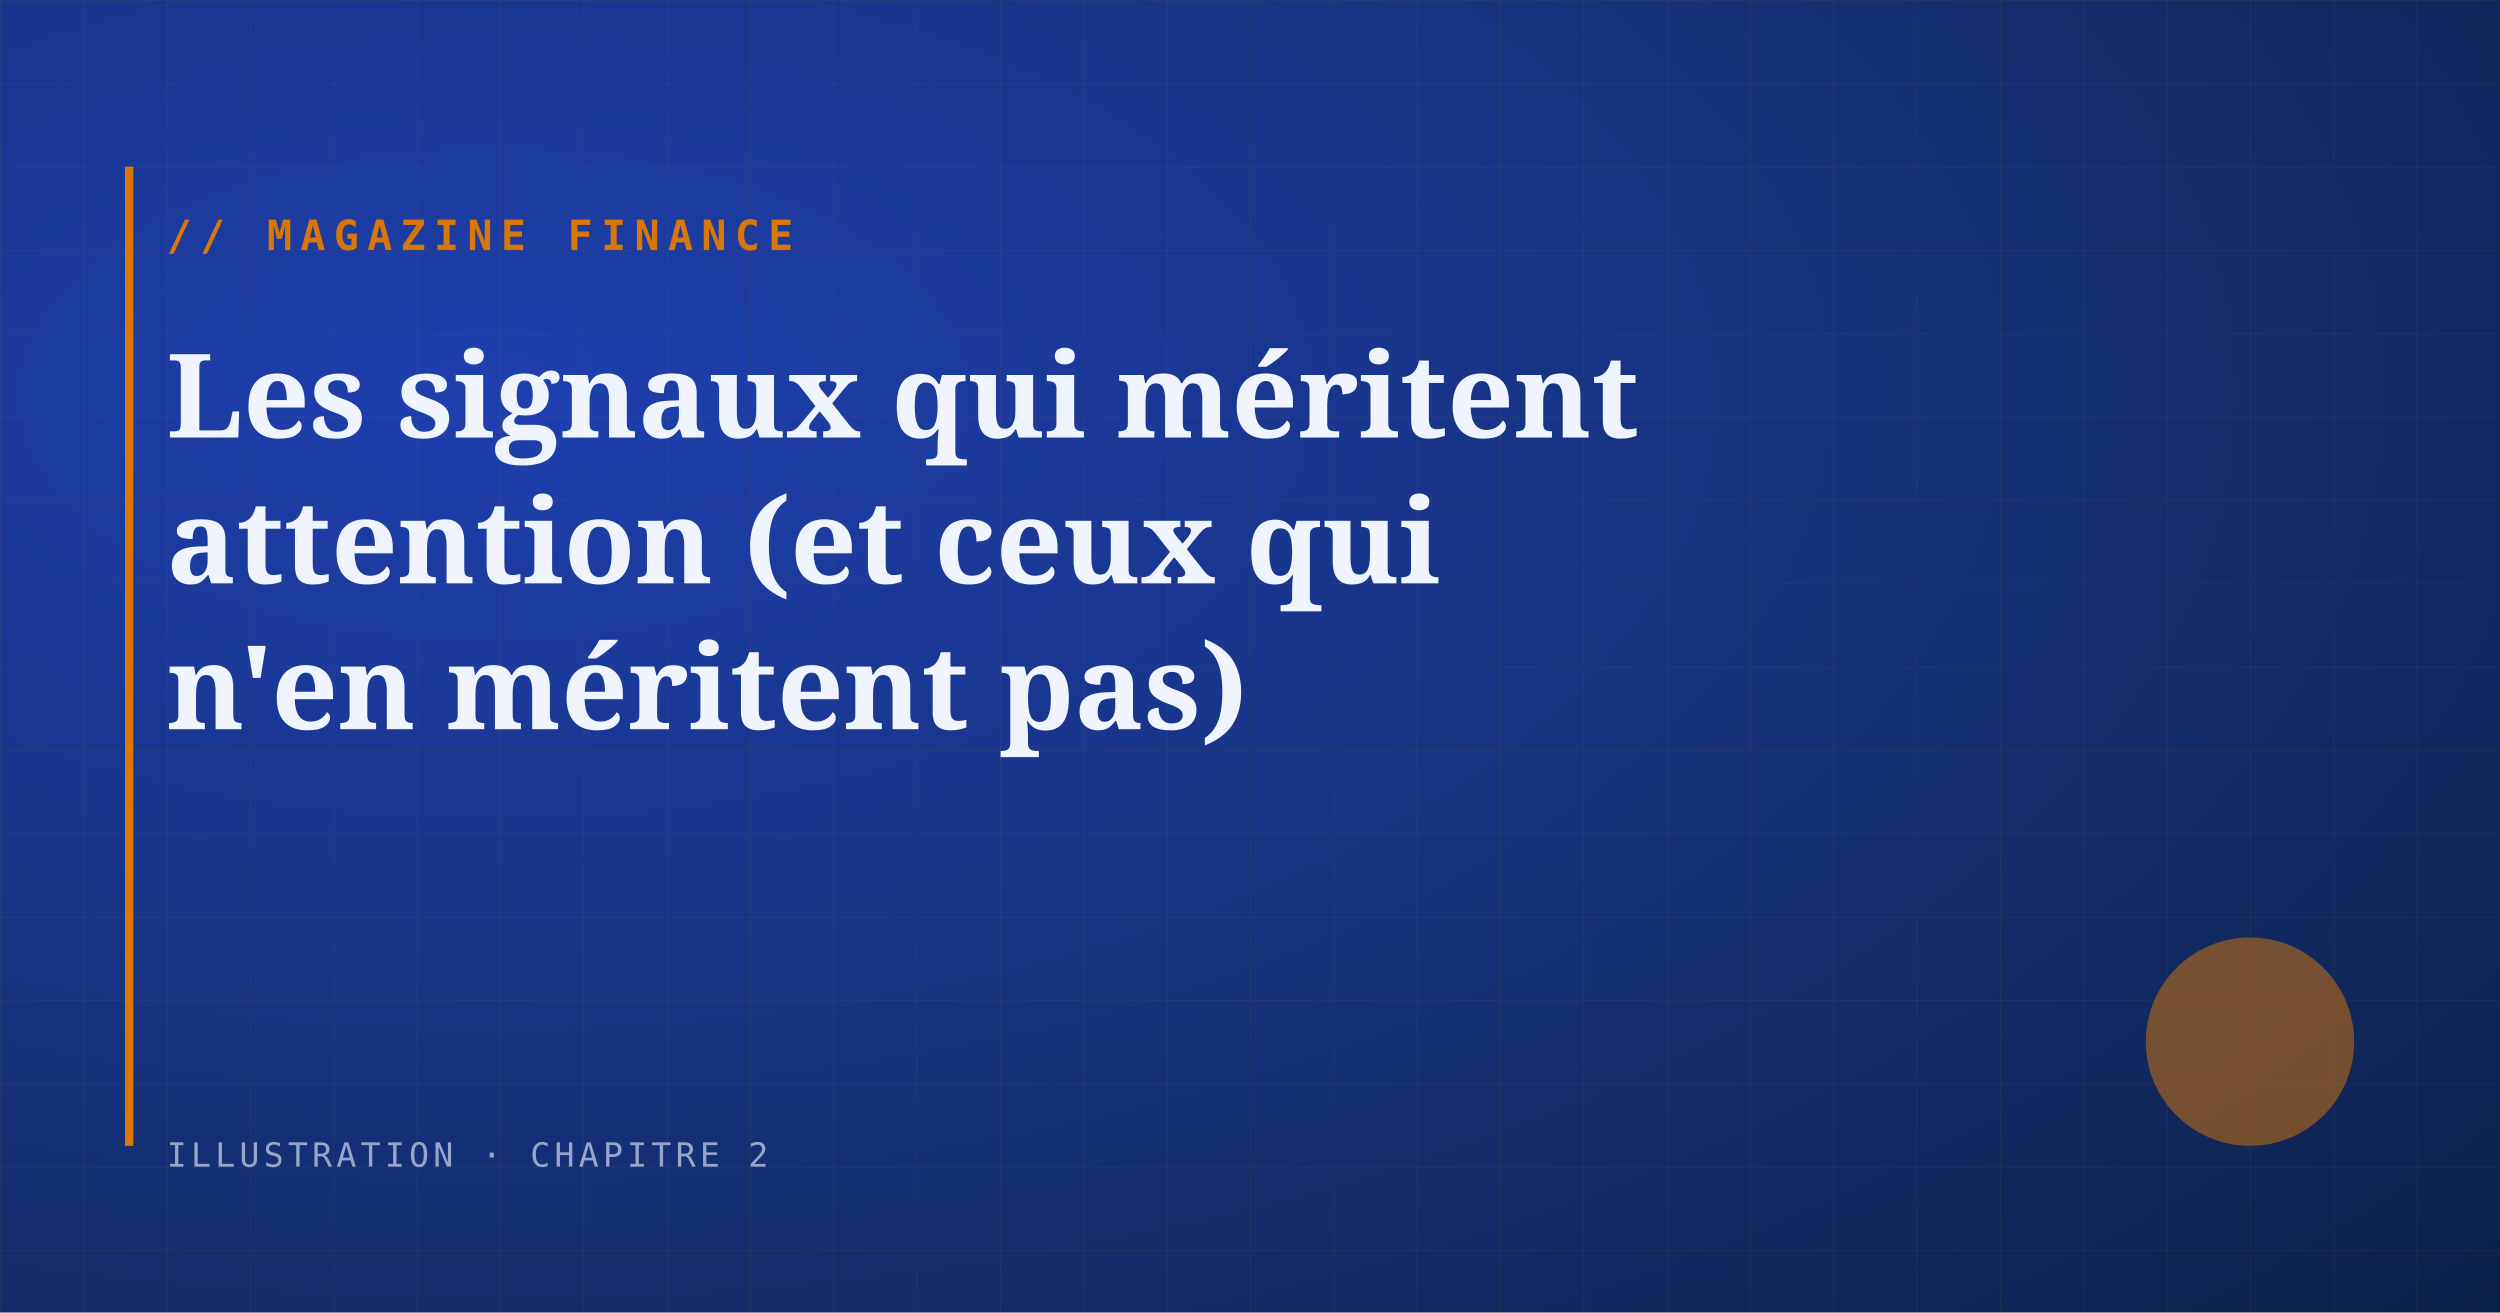
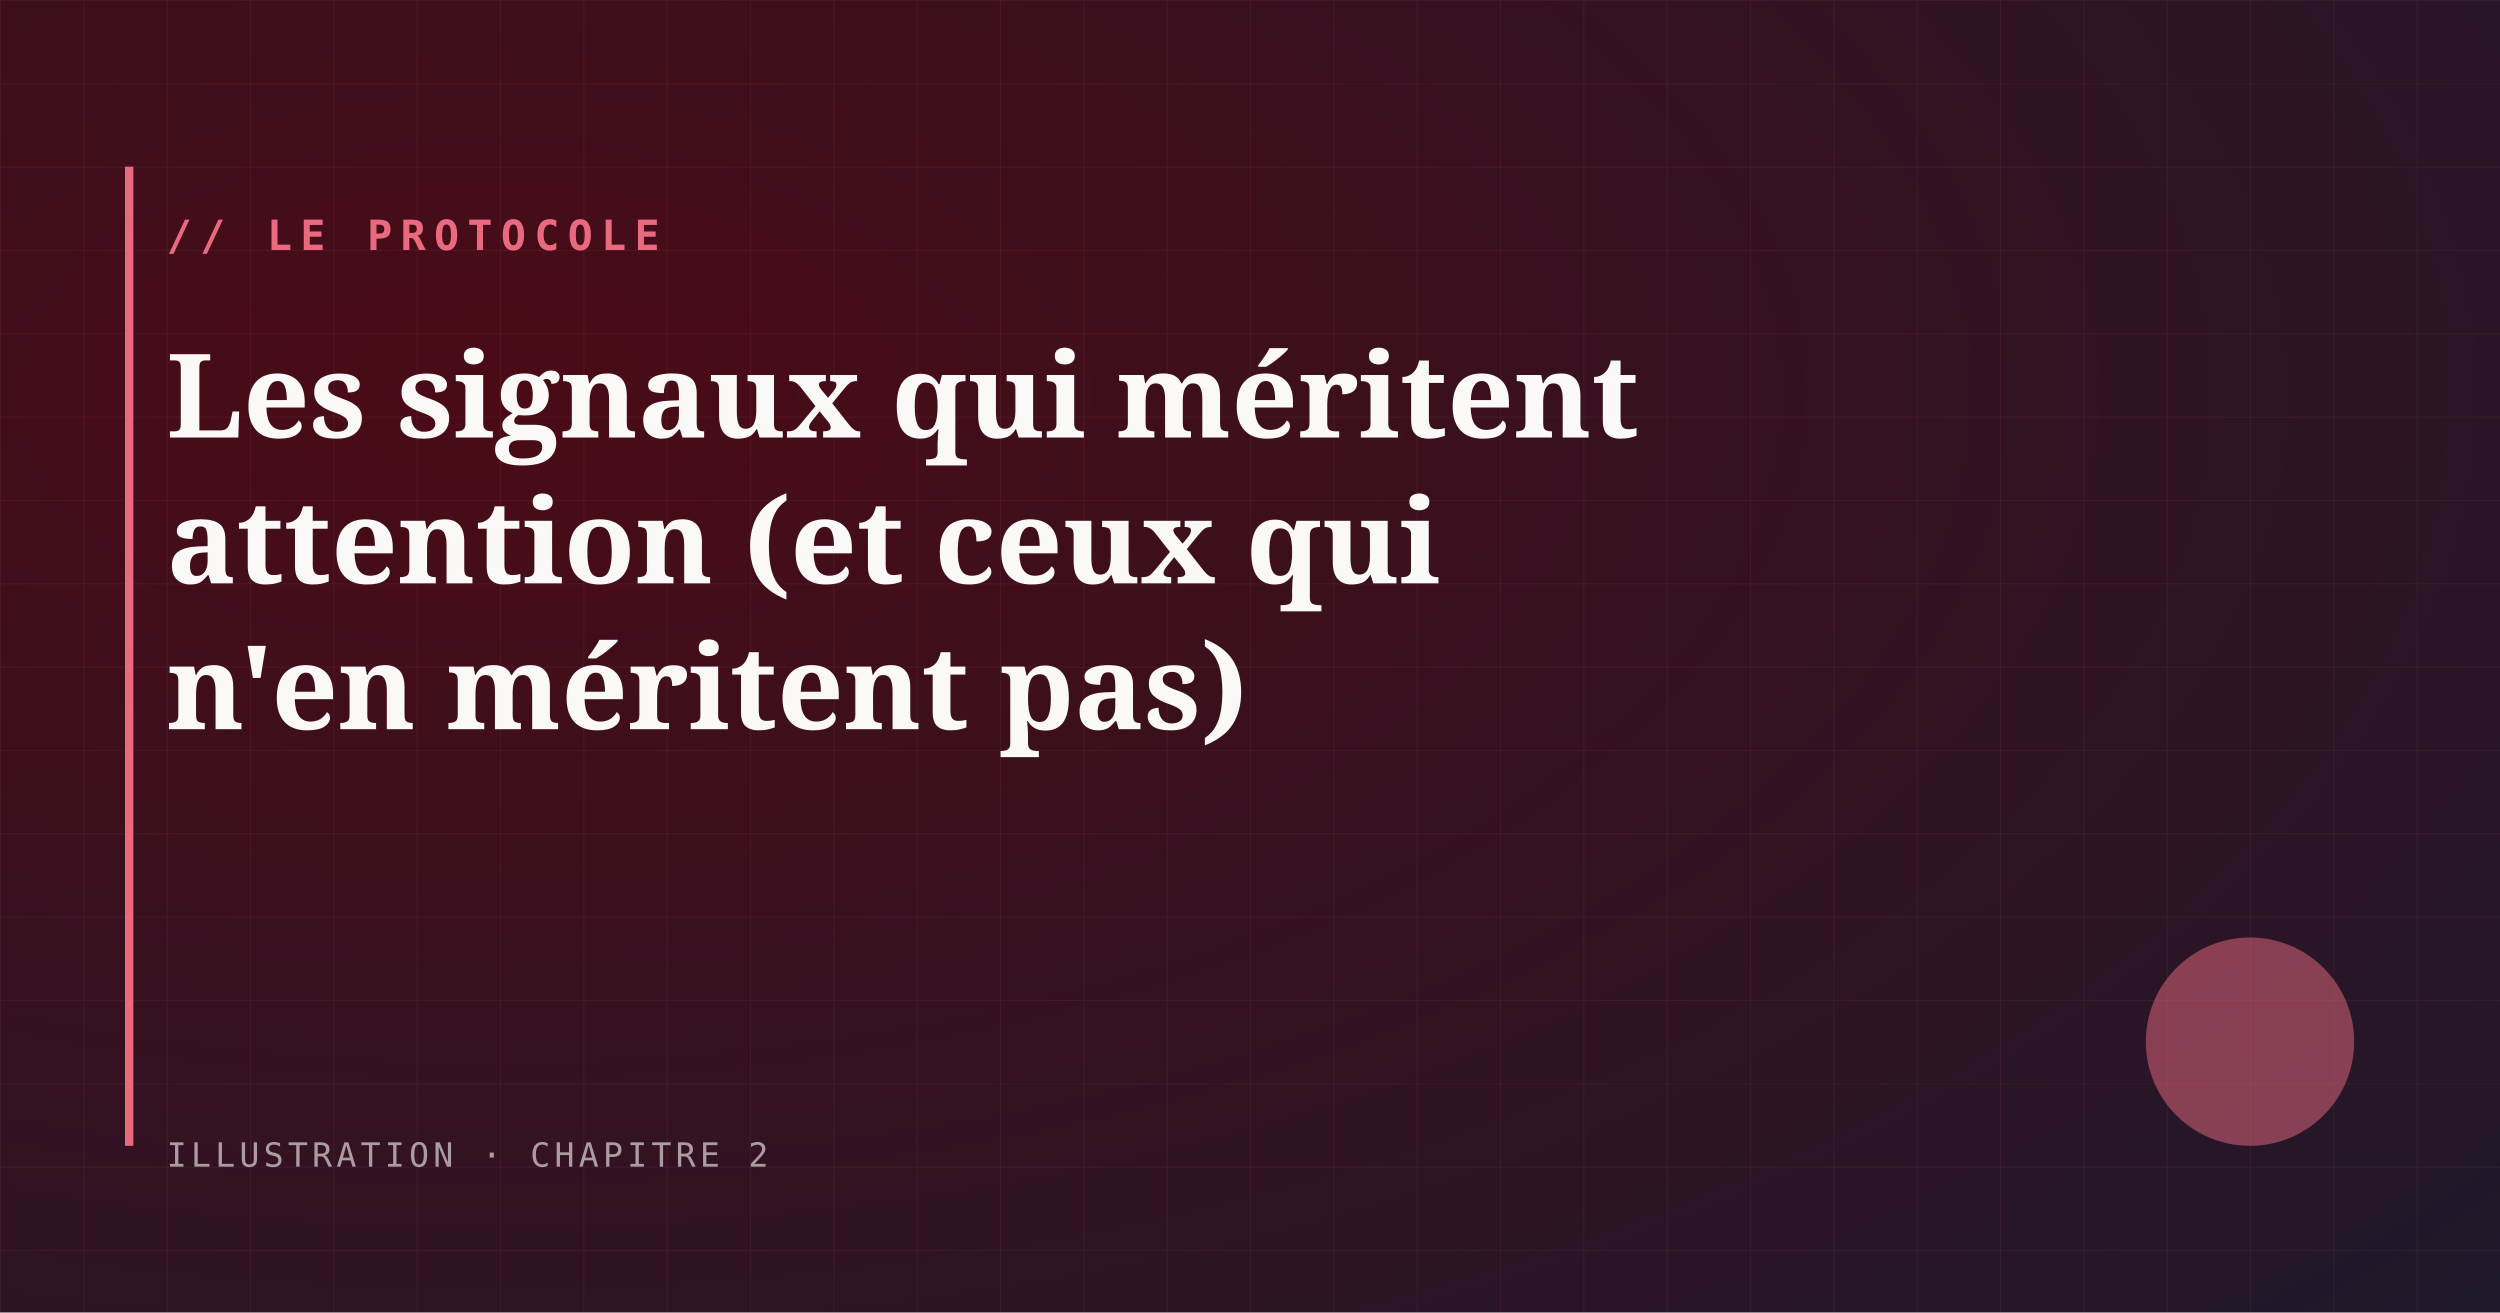
<svg xmlns="http://www.w3.org/2000/svg" viewBox="0 0 1200 630" width="1200" height="630">
  <defs>
    <radialGradient id="bg" cx="20%" cy="30%" r="120%">
-       <stop offset="0%" stop-color="#1e40af" />
-       <stop offset="100%" stop-color="#0a1d3a" />
+       <stop offset="0%" stop-color="#4a0b16" />
+       <stop offset="100%" stop-color="#1A1A2E" />
    </radialGradient>
  </defs>
  <rect width="1200" height="630" fill="url(#bg)" />
  <defs>
    <pattern id="grid" width="40" height="40" patternUnits="userSpaceOnUse">
-       <path d="M 40 0 L 0 0 0 40" fill="none" stroke="#d97706" stroke-width="0.5" opacity="0.15" />
+       <path d="M 40 0 L 0 0 0 40" fill="none" stroke="#e96a7f" stroke-width="0.5" opacity="0.15" />
    </pattern>
  </defs>
  <rect width="1200" height="630" fill="url(#grid)" />
-   <rect x="60" y="80" width="4" height="470" fill="#d97706" />
-   <circle cx="1080" cy="500" r="50" fill="#d97706" opacity="0.5" />
-   <text x="80" y="120" font-family="ui-monospace, monospace" font-size="20" font-weight="600" letter-spacing="4" fill="#d97706">// MAGAZINE FINANCE</text>
-   <text x="80" y="210" font-family="Georgia, serif" font-size="56" font-weight="bold" fill="#f0f4ff">Les signaux qui méritent</text>
-   <text x="80" y="280" font-family="Georgia, serif" font-size="56" font-weight="bold" fill="#f0f4ff">attention (et ceux qui</text>
-   <text x="80" y="350" font-family="Georgia, serif" font-size="56" font-weight="bold" fill="#f0f4ff">n'en méritent pas)</text>
-   <text x="80" y="560" font-family="ui-monospace, monospace" font-size="16" letter-spacing="2" fill="#f0f4ff" opacity="0.6">ILLUSTRATION · CHAPITRE 2</text>
+   <rect x="60" y="80" width="4" height="470" fill="#e96a7f" />
+   <circle cx="1080" cy="500" r="50" fill="#e96a7f" opacity="0.5" />
+   <text x="80" y="120" font-family="ui-monospace, monospace" font-size="20" font-weight="600" letter-spacing="4" fill="#e96a7f">// LE PROTOCOLE</text>
+   <text x="80" y="210" font-family="Georgia, serif" font-size="56" font-weight="bold" fill="#FAF9F7">Les signaux qui méritent</text>
+   <text x="80" y="280" font-family="Georgia, serif" font-size="56" font-weight="bold" fill="#FAF9F7">attention (et ceux qui</text>
+   <text x="80" y="350" font-family="Georgia, serif" font-size="56" font-weight="bold" fill="#FAF9F7">n'en méritent pas)</text>
+   <text x="80" y="560" font-family="ui-monospace, monospace" font-size="16" letter-spacing="2" fill="#FAF9F7" opacity="0.6">ILLUSTRATION · CHAPITRE 2</text>
</svg>
